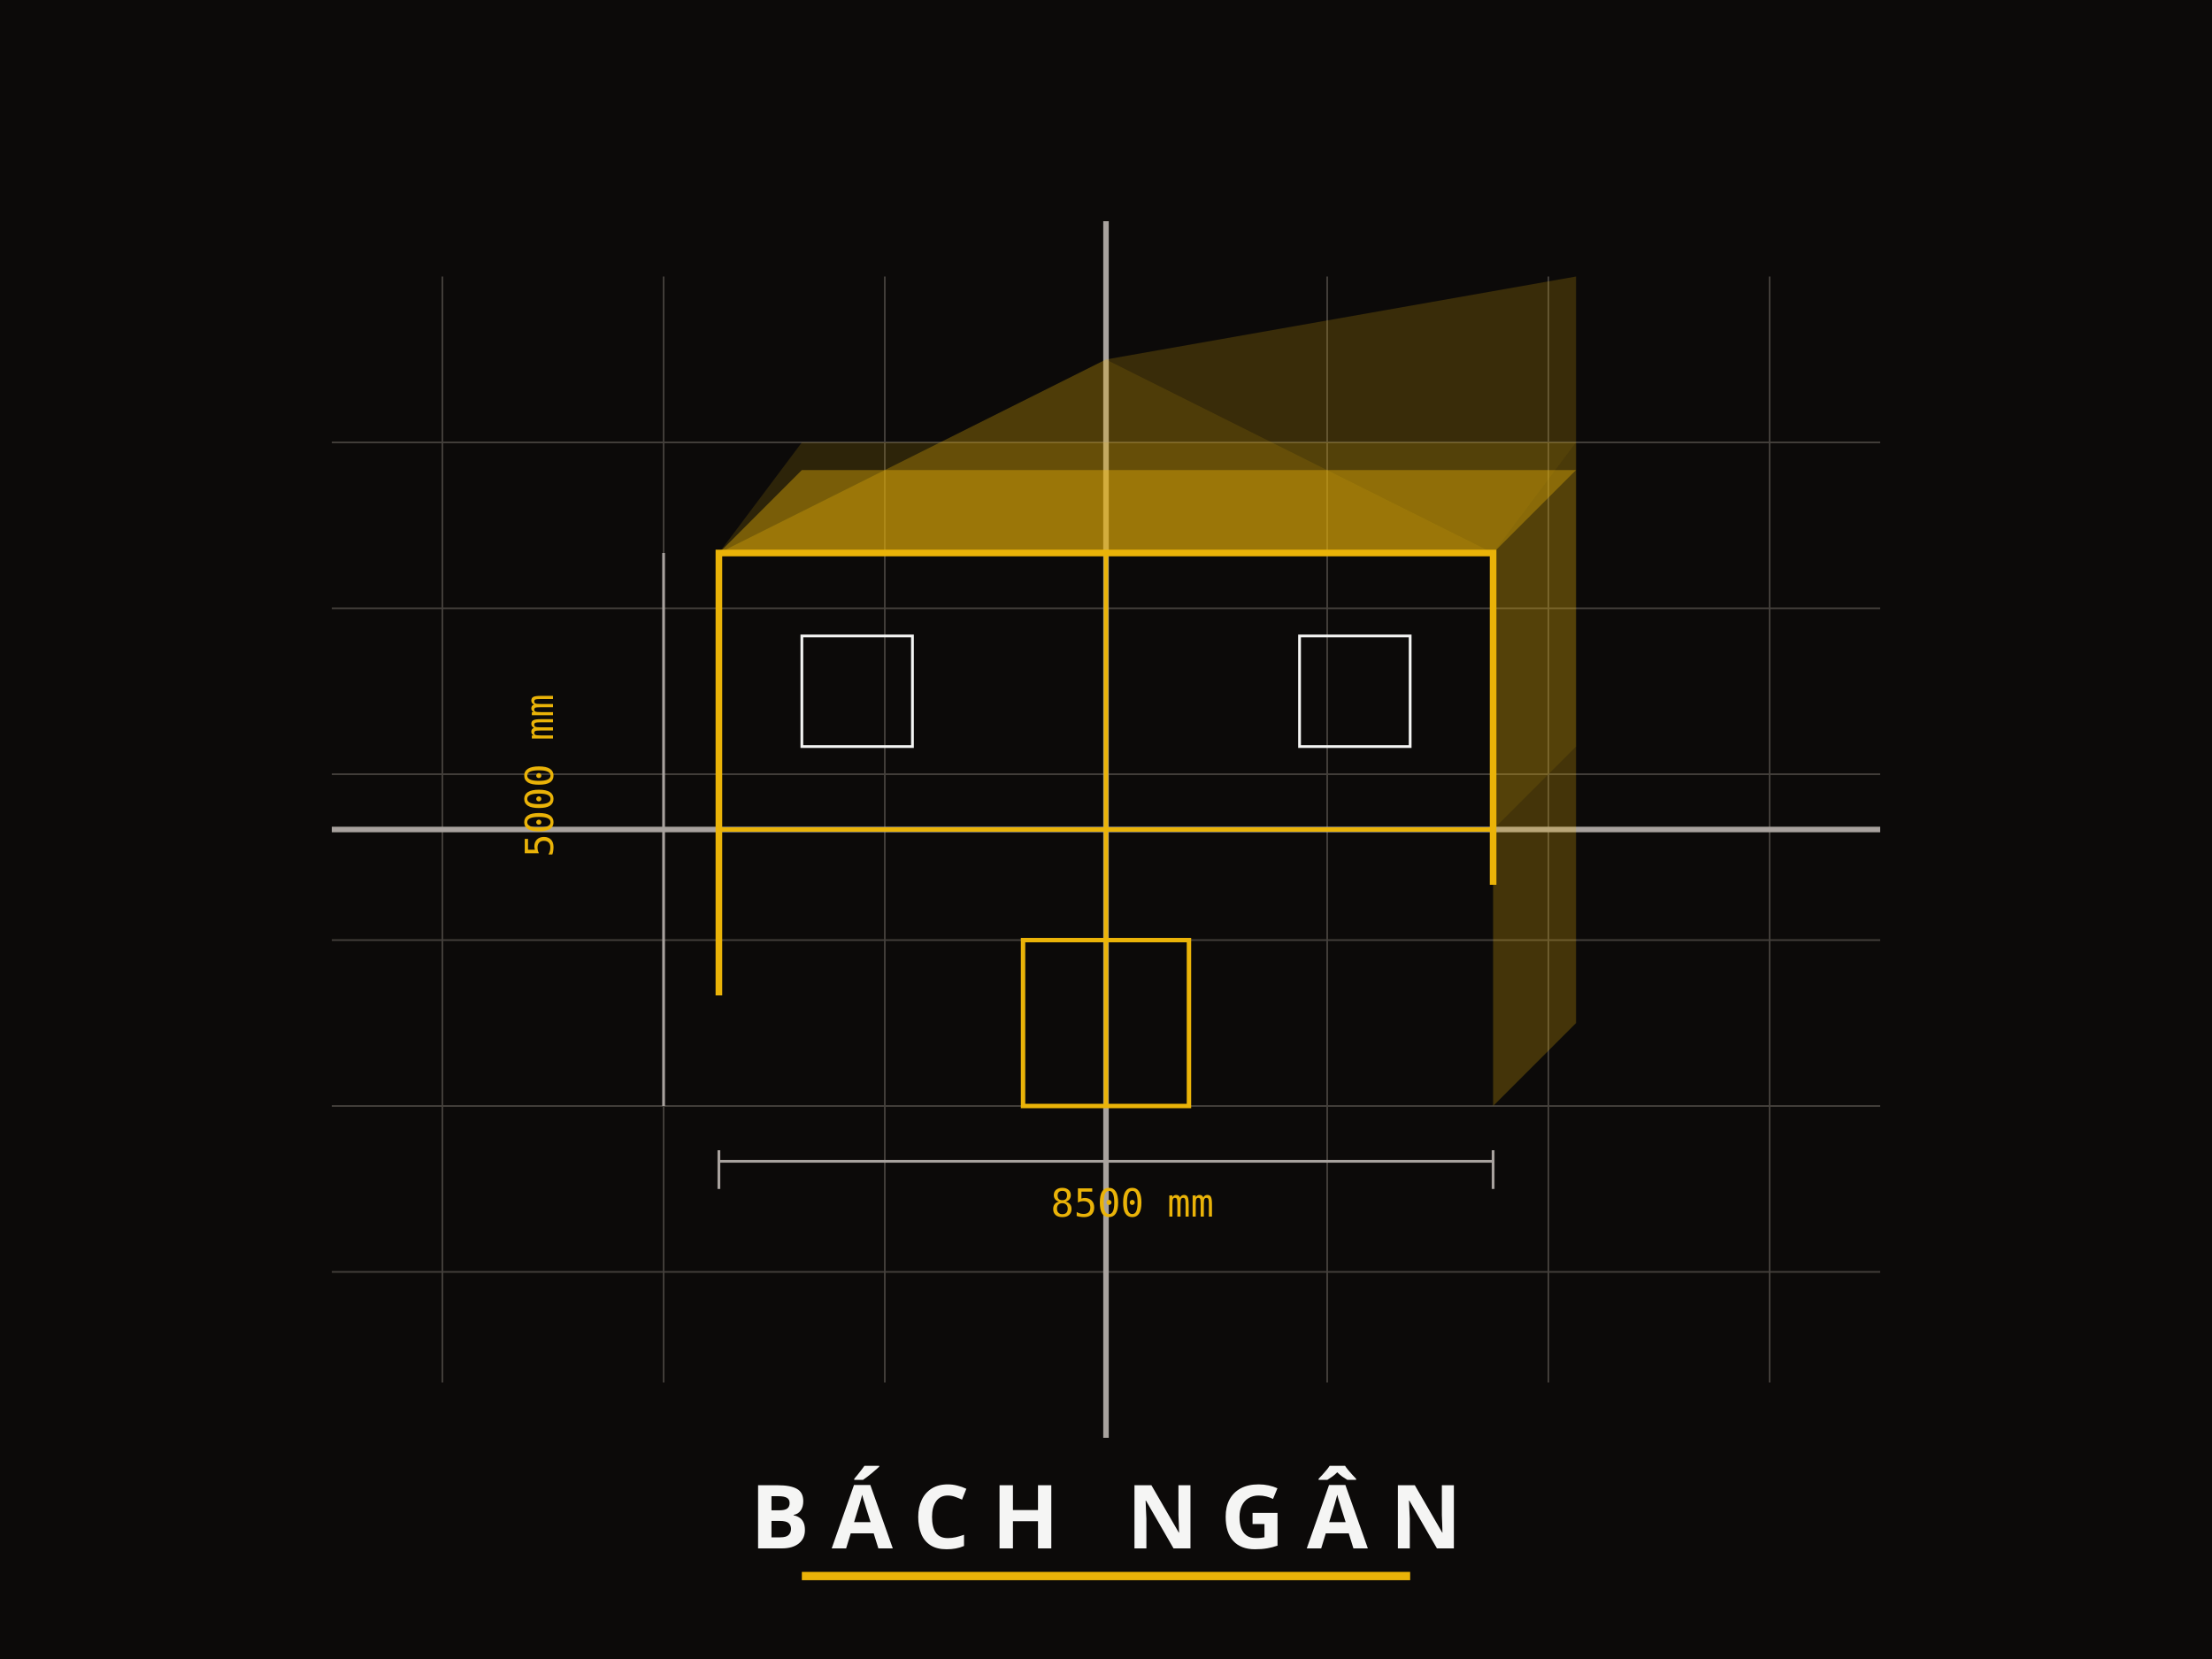
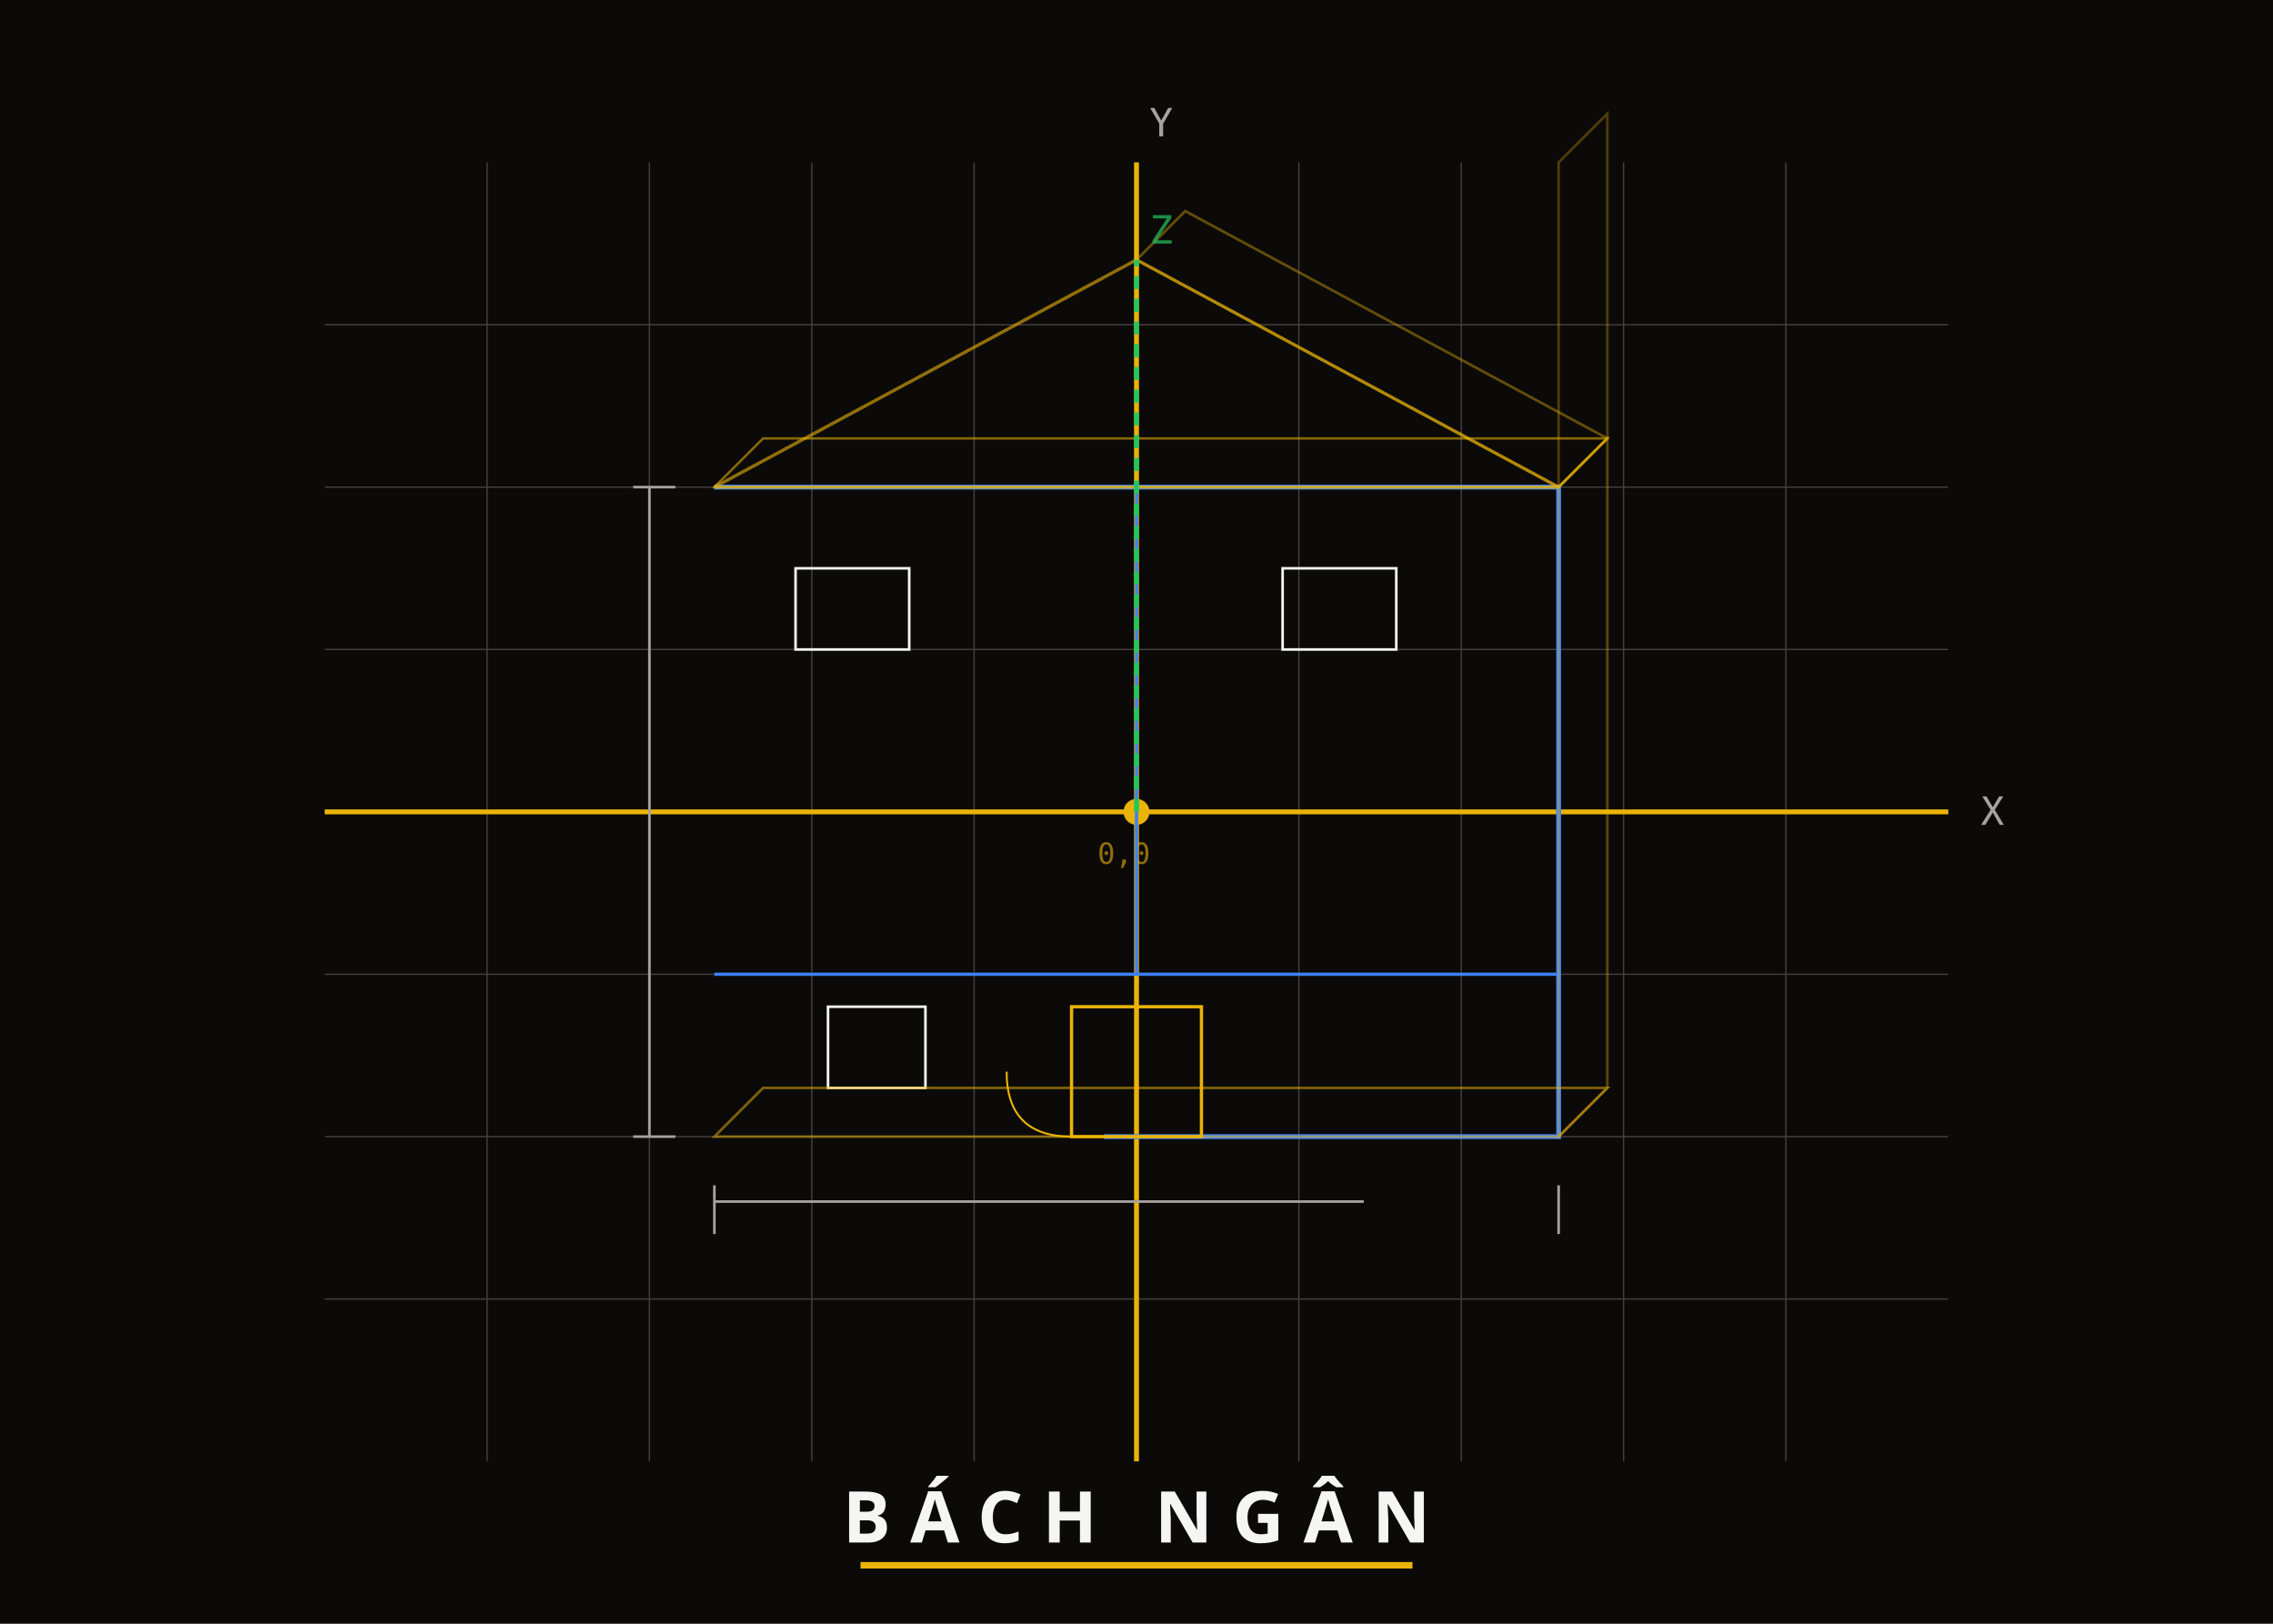
- <svg xmlns="http://www.w3.org/2000/svg" viewBox="0 0 400 300">
+ <svg xmlns="http://www.w3.org/2000/svg" viewBox="0 0 700 500">
  <style>
-     /* Grid fade-in */
-     @keyframes grid-fade { 0% { opacity: 0; } 100% { opacity: 0.15; } }
-     /* Axis draw */
-     @keyframes axis-draw { 0% { stroke-dashoffset: 400; } 100% { stroke-dashoffset: 0; } }
-     /* Blueprint line draw */
-     @keyframes line-draw { 0% { stroke-dashoffset: 200; } 100% { stroke-dashoffset: 0; } }
-     /* Dimension text fade */
-     @keyframes dim-fade { 0%,30% { opacity: 0; } 50% { opacity: 1; } 100% { opacity: 1; } }
-     /* Number counting flicker */
-     @keyframes num-flicker {
-       0% { opacity: 0; }
+     /* ===== STAGE 1: Grid + Axes (0-2s) ===== */
+     @keyframes axis-draw {
+       0% { stroke-dashoffset: 700; }
+       100% { stroke-dashoffset: 0; }
+     }
+     @keyframes grid-fade {
+       0% { opacity: 0; }
+       100% { opacity: 0.2; }
+     }
+     @keyframes origin-pulse {
+       0%,100% { r: 4; opacity: 0.8; }
+       50% { r: 6; opacity: 1; }
+     }
+     @keyframes axis-label-in {
+       0% { opacity: 0; }
+       100% { opacity: 0.7; }
+     }
+ 
+     /* ===== STAGE 2: Blueprint lines + Dimensions (2-5s) ===== */
+     @keyframes trim-path {
+       0% { stroke-dashoffset: 600; }
+       100% { stroke-dashoffset: 0; }
+     }
+     @keyframes dim-line-draw {
+       0% { stroke-dashoffset: 200; opacity: 0; }
      20% { opacity: 1; }
-       25% { opacity: 0.3; }
+       100% { stroke-dashoffset: 0; opacity: 1; }
+     }
+     /* Number counting flicker effect */
+     @keyframes num-count {
+       0% { opacity: 0; }
+       5% { opacity: 1; }
+       8% { opacity: 0; }
+       11% { opacity: 1; }
+       14% { opacity: 0; }
+       17% { opacity: 1; }
+       20% { opacity: 0; }
+       23% { opacity: 1; }
+       26% { opacity: 0; }
      30% { opacity: 1; }
-       35% { opacity: 0.5; }
-       40% { opacity: 1; }
      100% { opacity: 1; }
    }
-     /* 2D to Isometric transform */
-     @keyframes iso-transform {
-       0%,55% { transform: rotateX(0deg) rotateZ(0deg) scale(1); }
-       75% { transform: rotateX(55deg) rotateZ(-25deg) scale(0.8); }
-       100% { transform: rotateX(55deg) rotateZ(-25deg) scale(0.8); }
-     }
-     /* Extrude up */
-     @keyframes extrude-up {
-       0%,70% { transform: scaleY(0); opacity: 0; }
-       85% { transform: scaleY(1.05); opacity: 1; }
-       100% { transform: scaleY(1); opacity: 1; }
-     }
-     /* Light sweep */
+     @keyframes num-interim {
+       0% { opacity: 0; }
+       5% { opacity: 0; }
+       8% { opacity: 1; }
+       11% { opacity: 0; }
+       14% { opacity: 1; }
+       17% { opacity: 0; }
+       20% { opacity: 1; }
+       23% { opacity: 0; }
+       26% { opacity: 1; }
+       30% { opacity: 0; }
+       100% { opacity: 0; }
+     }
+     @keyframes cursor-blink {
+       0%,49% { opacity: 1; }
+       50%,100% { opacity: 0; }
+     }
+ 
+     /* ===== STAGE 3: 2D to Isometric (5-7s) ===== */
+     @keyframes iso-rotate {
+       0%,38% { transform: rotateX(0deg) rotateZ(0deg) scale(1); }
+       55% { transform: rotateX(50deg) rotateZ(-30deg) scale(0.75); }
+       100% { transform: rotateX(50deg) rotateZ(-30deg) scale(0.75); }
+     }
+     @keyframes z-axis-grow {
+       0%,50% { transform: scaleY(0); opacity: 0; }
+       65% { transform: scaleY(1); opacity: 1; }
+       100% { transform: scaleY(1); opacity: 1; }
+     }
+ 
+     /* ===== STAGE 4: Extrude 3D (7-9s) ===== */
+     @keyframes extrude-floor1 {
+       0%,58% { transform: scaleY(0); opacity: 0; }
+       70% { transform: scaleY(1.05); opacity: 0.9; }
+       75% { transform: scaleY(1); opacity: 1; }
+       100% { transform: scaleY(1); opacity: 1; }
+     }
+     @keyframes extrude-floor2 {
+       0%,65% { transform: scaleY(0); opacity: 0; }
+       77% { transform: scaleY(1.05); opacity: 0.9; }
+       82% { transform: scaleY(1); opacity: 1; }
+       100% { transform: scaleY(1); opacity: 1; }
+     }
+     @keyframes extrude-roof {
+       0%,72% { transform: scaleY(0); opacity: 0; }
+       84% { transform: scaleY(1.1); opacity: 0.9; }
+       88% { transform: scaleY(1); opacity: 1; }
+       100% { transform: scaleY(1); opacity: 1; }
+     }
+     @keyframes wireframe-to-solid {
+       0%,60% { fill-opacity: 0; stroke-opacity: 1; }
+       80% { fill-opacity: 1; stroke-opacity: 0.3; }
+       100% { fill-opacity: 1; stroke-opacity: 0.3; }
+     }
    @keyframes light-sweep {
-       0%,80% { transform: translateX(-100px); opacity: 0; }
-       90% { opacity: 0.6; }
-       100% { transform: translateX(200px); opacity: 0; }
-     }
-     /* Text reveal */
-     @keyframes text-reveal {
-       0%,85% { opacity: 0; transform: translateY(8px); }
-       95% { opacity: 1; transform: translateY(0); }
-       100% { opacity: 1; transform: translateY(0); }
-     }
-     /* Whole scene loop reset */
+       0%,78% { transform: translateX(-150px); opacity: 0; }
+       85% { opacity: 0.5; }
+       92% { transform: translateX(250px); opacity: 0; }
+       100% { opacity: 0; }
+     }
+ 
+     /* ===== STAGE 5: Text reveal (9-11s) ===== */
+     @keyframes text-type {
+       0%,82% { width: 0; opacity: 0; }
+       84% { opacity: 1; }
+       95% { width: 100%; }
+       100% { width: 100%; opacity: 1; }
+     }
+     @keyframes underline-draw {
+       0%,88% { stroke-dashoffset: 200; }
+       98% { stroke-dashoffset: 0; }
+       100% { stroke-dashoffset: 0; }
+     }
+ 
+     /* ===== Scene master ===== */
    @keyframes scene-loop {
-       0% { opacity: 1; }
+       0% { opacity: 0; }
+       3% { opacity: 1; }
      92% { opacity: 1; }
-       97% { opacity: 0; }
+       98% { opacity: 0; }
      100% { opacity: 0; }
    }

-     .scene { animation: scene-loop 10s ease-in-out infinite; transform-origin: center center; }
-     .grid-lines { animation: grid-fade 1.5s ease-out 0.3s both; }
-     .axis-x { stroke-dasharray: 400; animation: axis-draw 1.2s ease-out 0s both; }
-     .axis-y { stroke-dasharray: 400; animation: axis-draw 1.2s ease-out 0.2s both; }
-     .bp-line { stroke-dasharray: 200; fill: none; }
-     .bp-l1 { animation: line-draw 1s ease-out 1.5s both; }
-     .bp-l2 { animation: line-draw 1s ease-out 1.7s both; }
-     .bp-l3 { animation: line-draw 1s ease-out 1.9s both; }
-     .bp-l4 { animation: line-draw 1s ease-out 2.1s both; }
-     .bp-l5 { animation: line-draw 1s ease-out 2.3s both; }
-     .bp-l6 { animation: line-draw 1s ease-out 2.5s both; }
-     .dim-text { font-family: monospace; font-size: 7px; animation: dim-fade 3s ease-out 2.8s both; }
-     .num-text { font-family: monospace; font-size: 7px; animation: num-flicker 2s ease-out 3s both; }
-     .iso-group { transform-origin: 200px 150px; animation: iso-transform 10s ease-in-out infinite; }
-     .ext-block { transform-origin: center bottom; animation: extrude-up 10s ease-out infinite; }
-     .ext-block2 { transform-origin: center bottom; animation: extrude-up 10s ease-out 0.3s infinite; }
-     .sweep { animation: light-sweep 10s ease-in-out infinite; }
-     .brand-text { animation: text-reveal 10s ease-out infinite; font-family: sans-serif; font-weight: 900; font-size: 16px; letter-spacing: 4px; }
+     .scene { animation: scene-loop 13s ease-in-out infinite; }
+ 
+     /* Stage 1 classes */
+     .axis-h { stroke-dasharray: 700; animation: axis-draw 1.5s ease-out 0.3s both; }
+     .axis-v { stroke-dasharray: 700; animation: axis-draw 1.5s ease-out 0.6s both; }
+     .grid { animation: grid-fade 1.5s ease-out 0.8s both; }
+     .origin { animation: origin-pulse 2s ease-in-out infinite; }
+     .axis-lbl { animation: axis-label-in 0.8s ease-out 1.5s both; }
+ 
+     /* Stage 2 classes */
+     .bp { stroke-dasharray: 600; fill: none; }
+     .bp1 { animation: trim-path 1.2s ease-out 2.0s both; }
+     .bp2 { animation: trim-path 1.2s ease-out 2.3s both; }
+     .bp3 { animation: trim-path 1.0s ease-out 2.5s both; }
+     .bp4 { animation: trim-path 0.8s ease-out 2.7s both; }
+     .bp5 { animation: trim-path 0.8s ease-out 2.9s both; }
+     .bp6 { animation: trim-path 0.8s ease-out 3.1s both; }
+     .dim { stroke-dasharray: 200; animation: dim-line-draw 1s ease-out 3.5s both; }
+     .num-final { animation: num-count 2s ease-out 3.8s both; opacity: 0; }
+     .num-mid { animation: num-interim 2s ease-out 3.8s both; opacity: 0; }
+     .cursor { animation: cursor-blink 0.5s step-end 3.8s 6; opacity: 0; }
+ 
+     /* Stage 3 classes */
+     .iso-group { transform-origin: 350px 250px; animation: iso-rotate 13s ease-in-out infinite; perspective: 800px; }
+     .z-axis { transform-origin: center bottom; animation: z-axis-grow 13s ease-out infinite; }
+ 
+     /* Stage 4 classes */
+     .ext-f1 { transform-origin: center bottom; animation: extrude-floor1 13s ease-out infinite; }
+     .ext-f2 { transform-origin: center bottom; animation: extrude-floor2 13s ease-out infinite; }
+     .ext-roof { transform-origin: center bottom; animation: extrude-roof 13s ease-out infinite; }
+     .mat { animation: wireframe-to-solid 13s ease-out infinite; }
+     .sweep { animation: light-sweep 13s ease-in-out infinite; }
+ 
+     /* Stage 5 classes */
+     .brand { animation: text-type 13s ease-out infinite; overflow: hidden; }
+     .brand-line { stroke-dasharray: 200; animation: underline-draw 13s ease-out infinite; }
  </style>
-   <rect width="400" height="300" fill="#0C0A09" />
+   <rect width="700" height="500" fill="#0C0A09" />
  <g class="scene">
    <g class="iso-group">
-       <g class="grid-lines">
-         <line x1="80" y1="50" x2="80" y2="250" stroke="#44403C" stroke-width="0.3" />
-         <line x1="120" y1="50" x2="120" y2="250" stroke="#44403C" stroke-width="0.3" />
-         <line x1="160" y1="50" x2="160" y2="250" stroke="#44403C" stroke-width="0.3" />
-         <line x1="200" y1="50" x2="200" y2="250" stroke="#44403C" stroke-width="0.3" />
-         <line x1="240" y1="50" x2="240" y2="250" stroke="#44403C" stroke-width="0.3" />
-         <line x1="280" y1="50" x2="280" y2="250" stroke="#44403C" stroke-width="0.3" />
-         <line x1="320" y1="50" x2="320" y2="250" stroke="#44403C" stroke-width="0.3" />
-         <line x1="60" y1="80" x2="340" y2="80" stroke="#44403C" stroke-width="0.3" />
-         <line x1="60" y1="110" x2="340" y2="110" stroke="#44403C" stroke-width="0.3" />
-         <line x1="60" y1="140" x2="340" y2="140" stroke="#44403C" stroke-width="0.3" />
-         <line x1="60" y1="170" x2="340" y2="170" stroke="#44403C" stroke-width="0.3" />
-         <line x1="60" y1="200" x2="340" y2="200" stroke="#44403C" stroke-width="0.3" />
-         <line x1="60" y1="230" x2="340" y2="230" stroke="#44403C" stroke-width="0.3" />
-       </g>
-       <line class="axis-x" x1="60" y1="150" x2="340" y2="150" stroke="#A8A29E" stroke-width="1" />
-       <line class="axis-y" x1="200" y1="40" x2="200" y2="260" stroke="#A8A29E" stroke-width="1" />
-       <rect class="bp-line bp-l1" x="130" y="100" width="140" height="100" stroke="#EAB308" stroke-width="1.2" />
-       <line class="bp-line bp-l2" x1="130" y1="150" x2="270" y2="150" stroke="#EAB308" stroke-width="0.8" />
-       <line class="bp-line bp-l3" x1="200" y1="100" x2="200" y2="200" stroke="#EAB308" stroke-width="0.8" />
-       <rect class="bp-line bp-l4" x="185" y="170" width="30" height="30" stroke="#EAB308" stroke-width="0.8" />
-       <rect class="bp-line bp-l5" x="145" y="115" width="20" height="20" stroke="#F5F5F4" stroke-width="0.5" />
-       <rect class="bp-line bp-l6" x="235" y="115" width="20" height="20" stroke="#F5F5F4" stroke-width="0.5" />
-       <line x1="130" y1="210" x2="270" y2="210" stroke="#A8A29E" stroke-width="0.5" stroke-dasharray="3,2" class="bp-line bp-l4" />
-       <line x1="130" y1="208" x2="130" y2="215" stroke="#A8A29E" stroke-width="0.5" class="bp-line bp-l4" />
-       <line x1="270" y1="208" x2="270" y2="215" stroke="#A8A29E" stroke-width="0.5" class="bp-line bp-l4" />
-       <text x="190" y="220" fill="#EAB308" class="num-text">8500 mm</text>
-       <line x1="120" y1="100" x2="120" y2="200" stroke="#A8A29E" stroke-width="0.5" stroke-dasharray="3,2" class="bp-line bp-l5" />
-       <text x="100" y="155" fill="#EAB308" class="dim-text" transform="rotate(-90, 100, 155)">5000 mm</text>
-       <g class="ext-block">
-         <polygon points="130,100 270,100 285,85 145,85" fill="#EAB308" opacity="0.4" />
-         <polygon points="270,100 270,200 285,185 285,85" fill="#EAB308" opacity="0.25" />
-       </g>
-       <g class="ext-block2">
-         <polygon points="130,100 270,100 285,80 145,80" fill="#EAB308" opacity="0.15" />
-         <polygon points="270,100 270,150 285,135 285,80" fill="#EAB308" opacity="0.1" />
-         <polygon points="130,100 200,65 270,100" fill="#EAB308" opacity="0.3" />
-         <polygon points="270,100 200,65 285,50 285,85" fill="#EAB308" opacity="0.2" />
-       </g>
-       <rect class="sweep" x="100" y="60" width="40" height="180" fill="url(#sweepGrad)" opacity="0" />
+       <g class="grid">
+         <line x1="150" y1="50" x2="150" y2="450" stroke="#44403C" stroke-width="0.4" />
+         <line x1="200" y1="50" x2="200" y2="450" stroke="#44403C" stroke-width="0.4" />
+         <line x1="250" y1="50" x2="250" y2="450" stroke="#44403C" stroke-width="0.4" />
+         <line x1="300" y1="50" x2="300" y2="450" stroke="#44403C" stroke-width="0.4" />
+         <line x1="350" y1="50" x2="350" y2="450" stroke="#44403C" stroke-width="0.4" />
+         <line x1="400" y1="50" x2="400" y2="450" stroke="#44403C" stroke-width="0.4" />
+         <line x1="450" y1="50" x2="450" y2="450" stroke="#44403C" stroke-width="0.4" />
+         <line x1="500" y1="50" x2="500" y2="450" stroke="#44403C" stroke-width="0.4" />
+         <line x1="550" y1="50" x2="550" y2="450" stroke="#44403C" stroke-width="0.4" />
+         <line x1="100" y1="100" x2="600" y2="100" stroke="#44403C" stroke-width="0.4" />
+         <line x1="100" y1="150" x2="600" y2="150" stroke="#44403C" stroke-width="0.4" />
+         <line x1="100" y1="200" x2="600" y2="200" stroke="#44403C" stroke-width="0.4" />
+         <line x1="100" y1="250" x2="600" y2="250" stroke="#44403C" stroke-width="0.4" />
+         <line x1="100" y1="300" x2="600" y2="300" stroke="#44403C" stroke-width="0.4" />
+         <line x1="100" y1="350" x2="600" y2="350" stroke="#44403C" stroke-width="0.4" />
+         <line x1="100" y1="400" x2="600" y2="400" stroke="#44403C" stroke-width="0.4" />
+       </g>
+       <line class="axis-h" x1="100" y1="250" x2="600" y2="250" stroke="#EAB308" stroke-width="1.5" />
+       <line class="axis-v" x1="350" y1="50" x2="350" y2="450" stroke="#EAB308" stroke-width="1.5" />
+       <circle class="origin" cx="350" cy="250" r="4" fill="#EAB308" />
+       <text class="axis-lbl" x="610" y="254" fill="#A8A29E" font-family="monospace" font-size="12">X</text>
+       <text class="axis-lbl" x="354" y="42" fill="#A8A29E" font-family="monospace" font-size="12">Y</text>
+       <text class="axis-lbl" x="338" y="266" fill="#EAB308" font-family="monospace" font-size="9" opacity="0.6">0,0</text>
+       <rect class="bp bp1" x="220" y="150" width="260" height="200" stroke="#3B82F6" stroke-width="1.5" rx="0" />
+       <line class="bp bp2" x1="350" y1="150" x2="350" y2="300" stroke="#3B82F6" stroke-width="1" />
+       <line class="bp bp3" x1="220" y1="300" x2="480" y2="300" stroke="#3B82F6" stroke-width="1" />
+       <rect class="bp bp4" x="330" y="310" width="40" height="40" stroke="#EAB308" stroke-width="1" />
+       <path class="bp bp4" d="M330,350 Q310,350 310,330" stroke="#EAB308" stroke-width="0.6" fill="none" />
+       <rect class="bp bp5" x="245" y="175" width="35" height="25" stroke="#F5F5F4" stroke-width="0.8" />
+       <rect class="bp bp5" x="395" y="175" width="35" height="25" stroke="#F5F5F4" stroke-width="0.8" />
+       <rect class="bp bp6" x="255" y="310" width="30" height="25" stroke="#F5F5F4" stroke-width="0.8" />
+       <line class="dim" x1="220" y1="370" x2="480" y2="370" stroke="#A8A29E" stroke-width="0.8" />
+       <line class="dim" x1="220" y1="365" x2="220" y2="380" stroke="#A8A29E" stroke-width="0.8" />
+       <line class="dim" x1="480" y1="365" x2="480" y2="380" stroke="#A8A29E" stroke-width="0.8" />
+       <line class="dim" x1="200" y1="150" x2="200" y2="350" stroke="#A8A29E" stroke-width="0.8" />
+       <line class="dim" x1="195" y1="150" x2="208" y2="150" stroke="#A8A29E" stroke-width="0.8" />
+       <line class="dim" x1="195" y1="350" x2="208" y2="350" stroke="#A8A29E" stroke-width="0.8" />
+       <text class="num-mid" x="335" y="385" fill="#EAB308" font-family="monospace" font-size="10">2350</text>
+       <text class="num-mid" x="335" y="385" fill="#EAB308" font-family="monospace" font-size="10" style="animation-delay:4s">6800</text>
+       <text class="num-mid" x="335" y="385" fill="#EAB308" font-family="monospace" font-size="10" style="animation-delay:4.1s">3920</text>
+       <text class="num-mid" x="335" y="385" fill="#EAB308" font-family="monospace" font-size="10" style="animation-delay:4.2s">7150</text>
+       <text class="num-final" x="330" y="385" fill="#EAB308" font-family="monospace" font-size="11" font-weight="bold">8500 mm</text>
+       <rect class="cursor" x="382" y="374" width="2" height="12" fill="#EAB308" />
+       <text class="num-mid" x="168" y="255" fill="#EAB308" font-family="monospace" font-size="10" transform="rotate(-90 168 255)">2100</text>
+       <text class="num-mid" x="168" y="255" fill="#EAB308" font-family="monospace" font-size="10" transform="rotate(-90 168 255)" style="animation-delay:4.15s">3800</text>
+       <text class="num-mid" x="168" y="255" fill="#EAB308" font-family="monospace" font-size="10" transform="rotate(-90 168 255)" style="animation-delay:4.25s">4200</text>
+       <text class="num-final" x="165" y="255" fill="#EAB308" font-family="monospace" font-size="11" font-weight="bold" transform="rotate(-90 165 255)">5000 mm</text>
+       <g class="ext-f1 mat">
+         <polygon points="220,350 480,350 495,335 235,335" fill="#EAB308" fill-opacity="0" stroke="#EAB308" stroke-width="0.8" stroke-opacity="1" opacity="0.5" />
+         <polygon points="480,150 480,350 495,335 495,135" fill="#EAB308" fill-opacity="0" stroke="#EAB308" stroke-width="0.8" stroke-opacity="1" opacity="0.35" />
+       </g>
+       <g class="ext-f2 mat">
+         <polygon points="220,150 480,150 495,135 235,135" fill="#EAB308" fill-opacity="0" stroke="#EAB308" stroke-width="0.8" stroke-opacity="1" opacity="0.4" />
+         <polygon points="480,150 480,50 495,35 495,135" fill="#EAB308" fill-opacity="0" stroke="#EAB308" stroke-width="0.8" stroke-opacity="1" opacity="0.3" />
+         <polygon points="220,150 480,150 495,135 235,135" fill="#EAB308" fill-opacity="0" stroke="#EAB308" stroke-width="0.5" opacity="0.3" />
+       </g>
+       <g class="ext-roof mat">
+         <polygon points="220,150 350,80 480,150" fill="#EAB308" fill-opacity="0" stroke="#EAB308" stroke-width="1" stroke-opacity="1" opacity="0.6" />
+         <polygon points="480,150 350,80 365,65 495,135" fill="#EAB308" fill-opacity="0" stroke="#EAB308" stroke-width="0.8" stroke-opacity="1" opacity="0.4" />
+       </g>
+       <rect class="sweep" x="180" y="50" width="60" height="350" fill="url(#sweepGrad)" opacity="0" />
    </g>
-     <text class="brand-text" x="200" y="280" fill="#F5F5F4" text-anchor="middle">BÁCH NGÂN</text>
-     <line class="brand-text" x1="145" y1="285" x2="255" y2="285" stroke="#EAB308" stroke-width="1.5" />
+     <g class="z-axis">
+       <line x1="350" y1="250" x2="350" y2="80" stroke="#22C55E" stroke-width="1.5" stroke-dasharray="4,3" />
+       <text x="354" y="75" fill="#22C55E" font-family="monospace" font-size="12" opacity="0.7">Z</text>
+     </g>
+     <g class="brand">
+       <text x="350" y="475" fill="#F5F5F4" font-family="sans-serif" font-size="22" font-weight="900" text-anchor="middle" letter-spacing="6">BÁCH NGÂN</text>
+     </g>
+     <line class="brand-line" x1="265" y1="482" x2="435" y2="482" stroke="#EAB308" stroke-width="2" />
  </g>
  <defs>
    <linearGradient id="sweepGrad" x1="0" y1="0" x2="1" y2="0">
      <stop offset="0%" stop-color="#F5F5F4" stop-opacity="0" />
-       <stop offset="50%" stop-color="#F5F5F4" stop-opacity="0.15" />
+       <stop offset="50%" stop-color="#F5F5F4" stop-opacity="0.2" />
      <stop offset="100%" stop-color="#F5F5F4" stop-opacity="0" />
    </linearGradient>
  </defs>
</svg>
